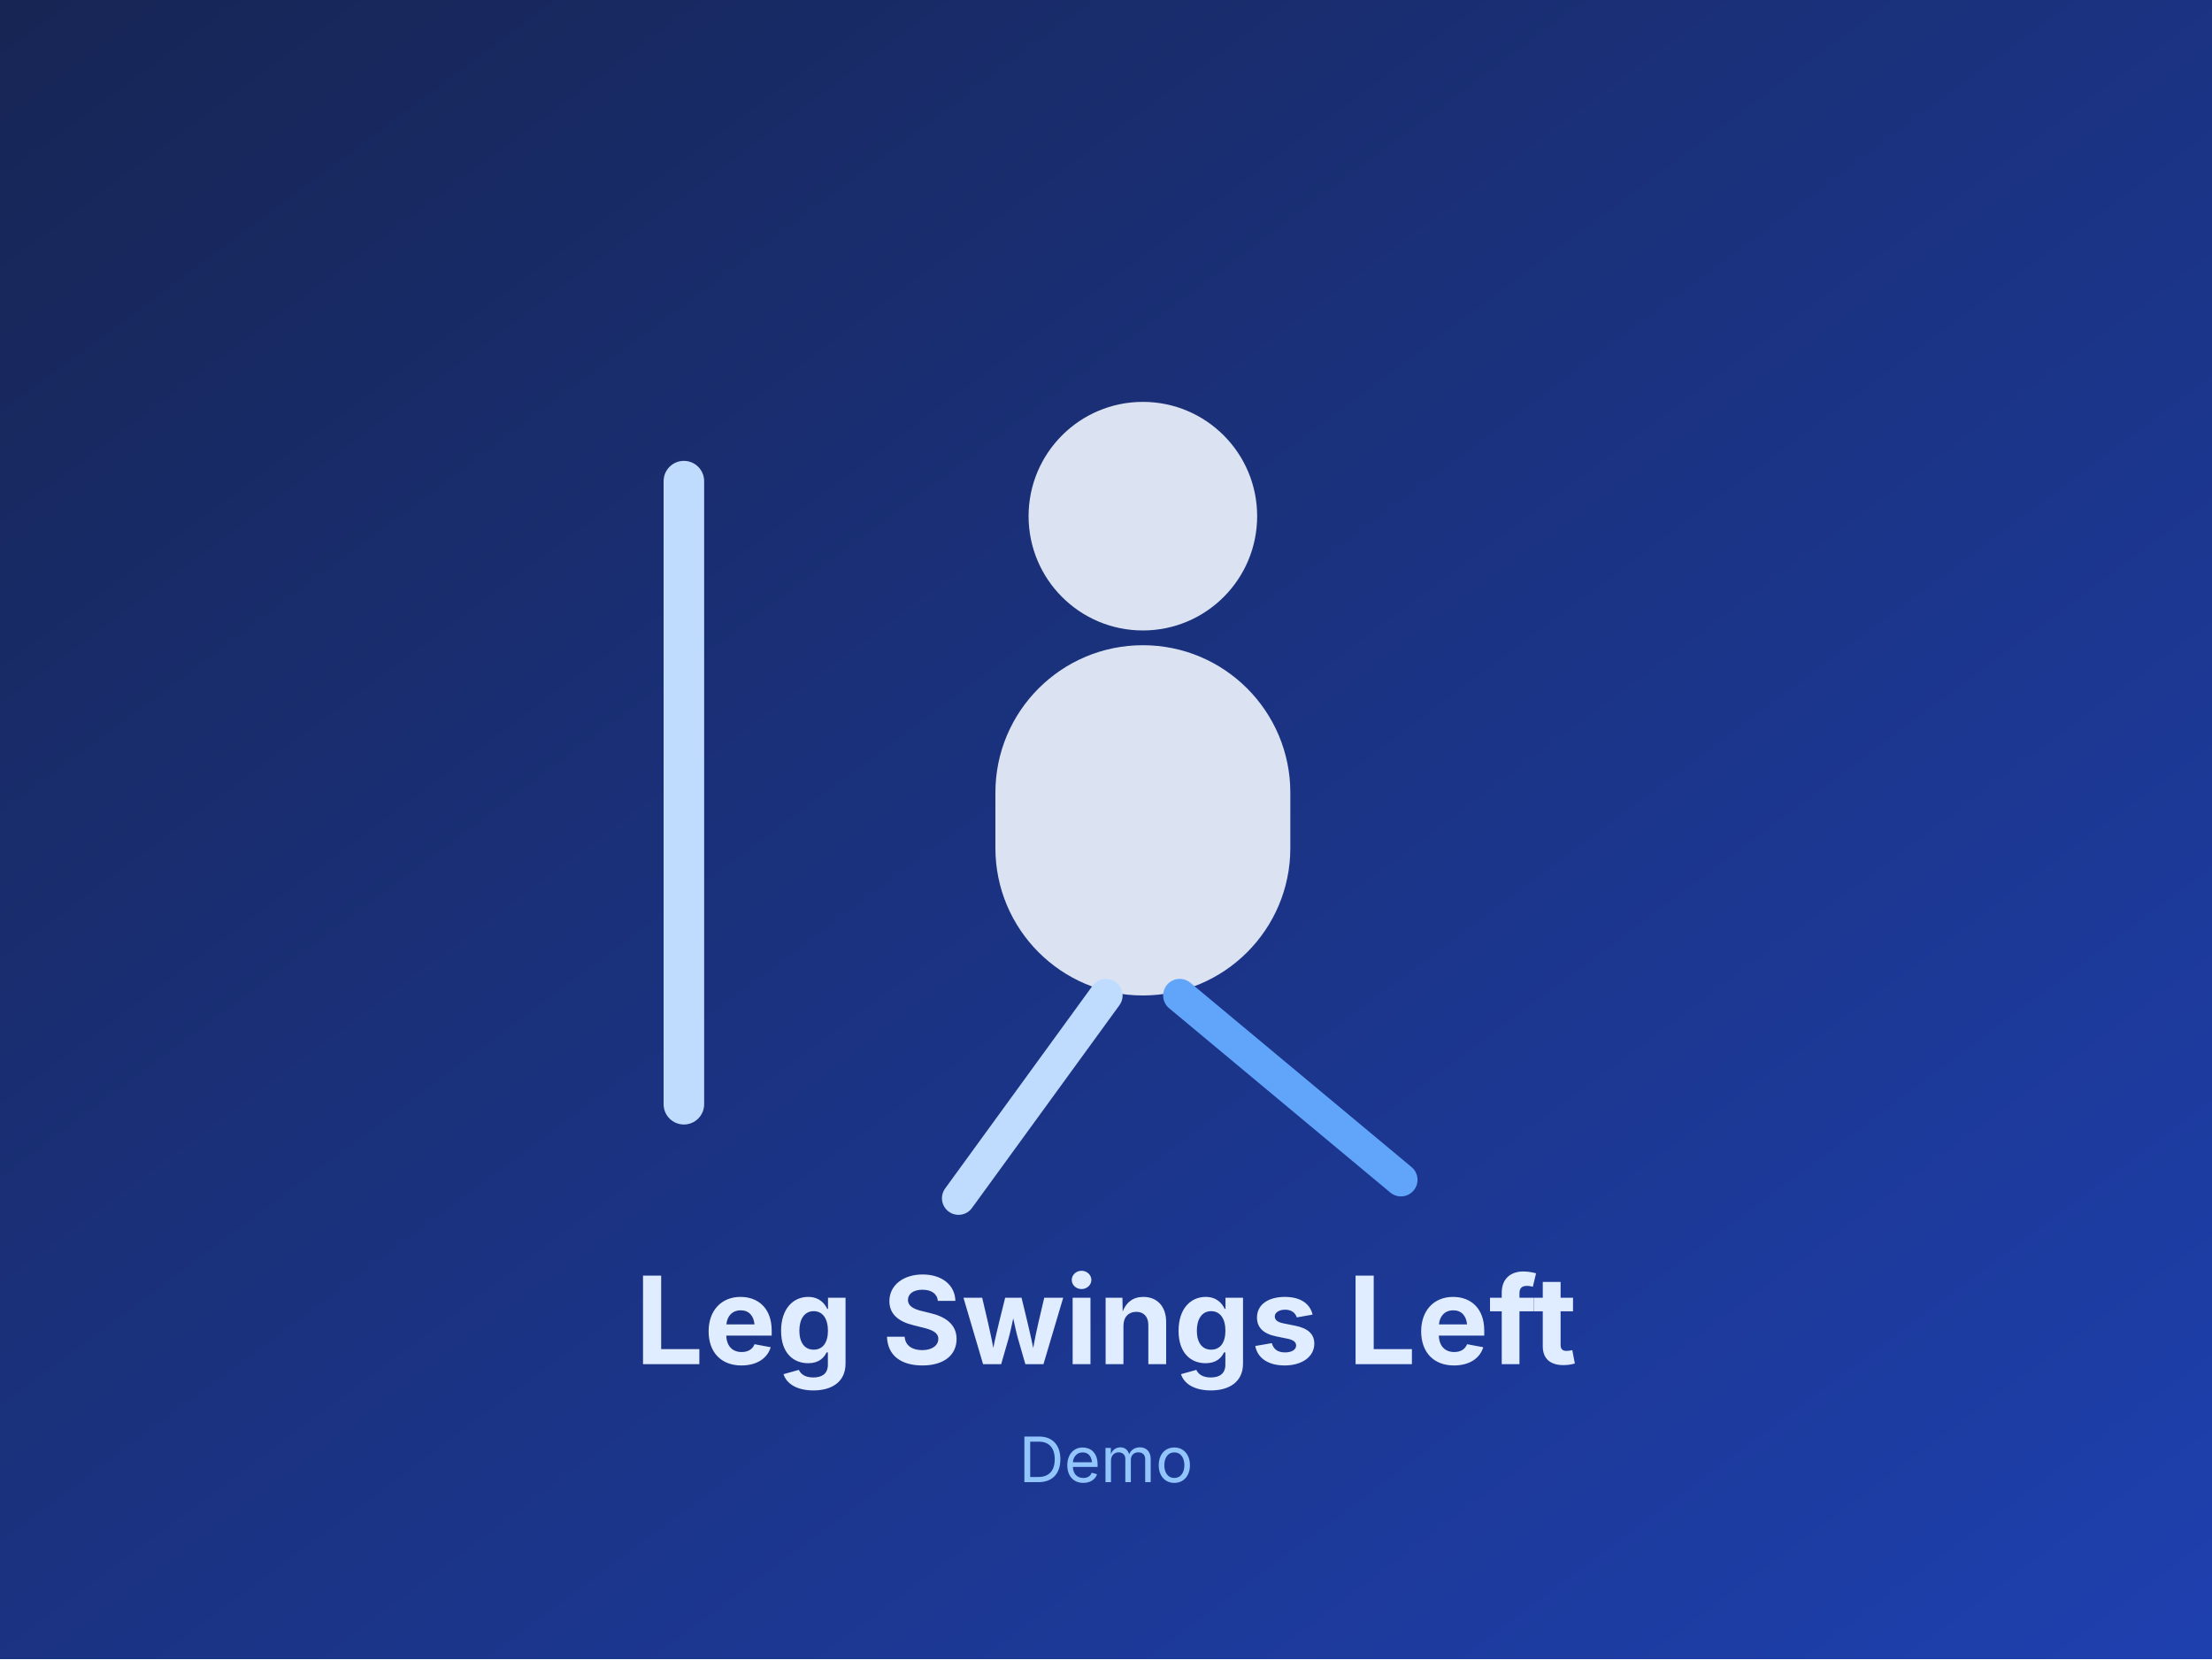
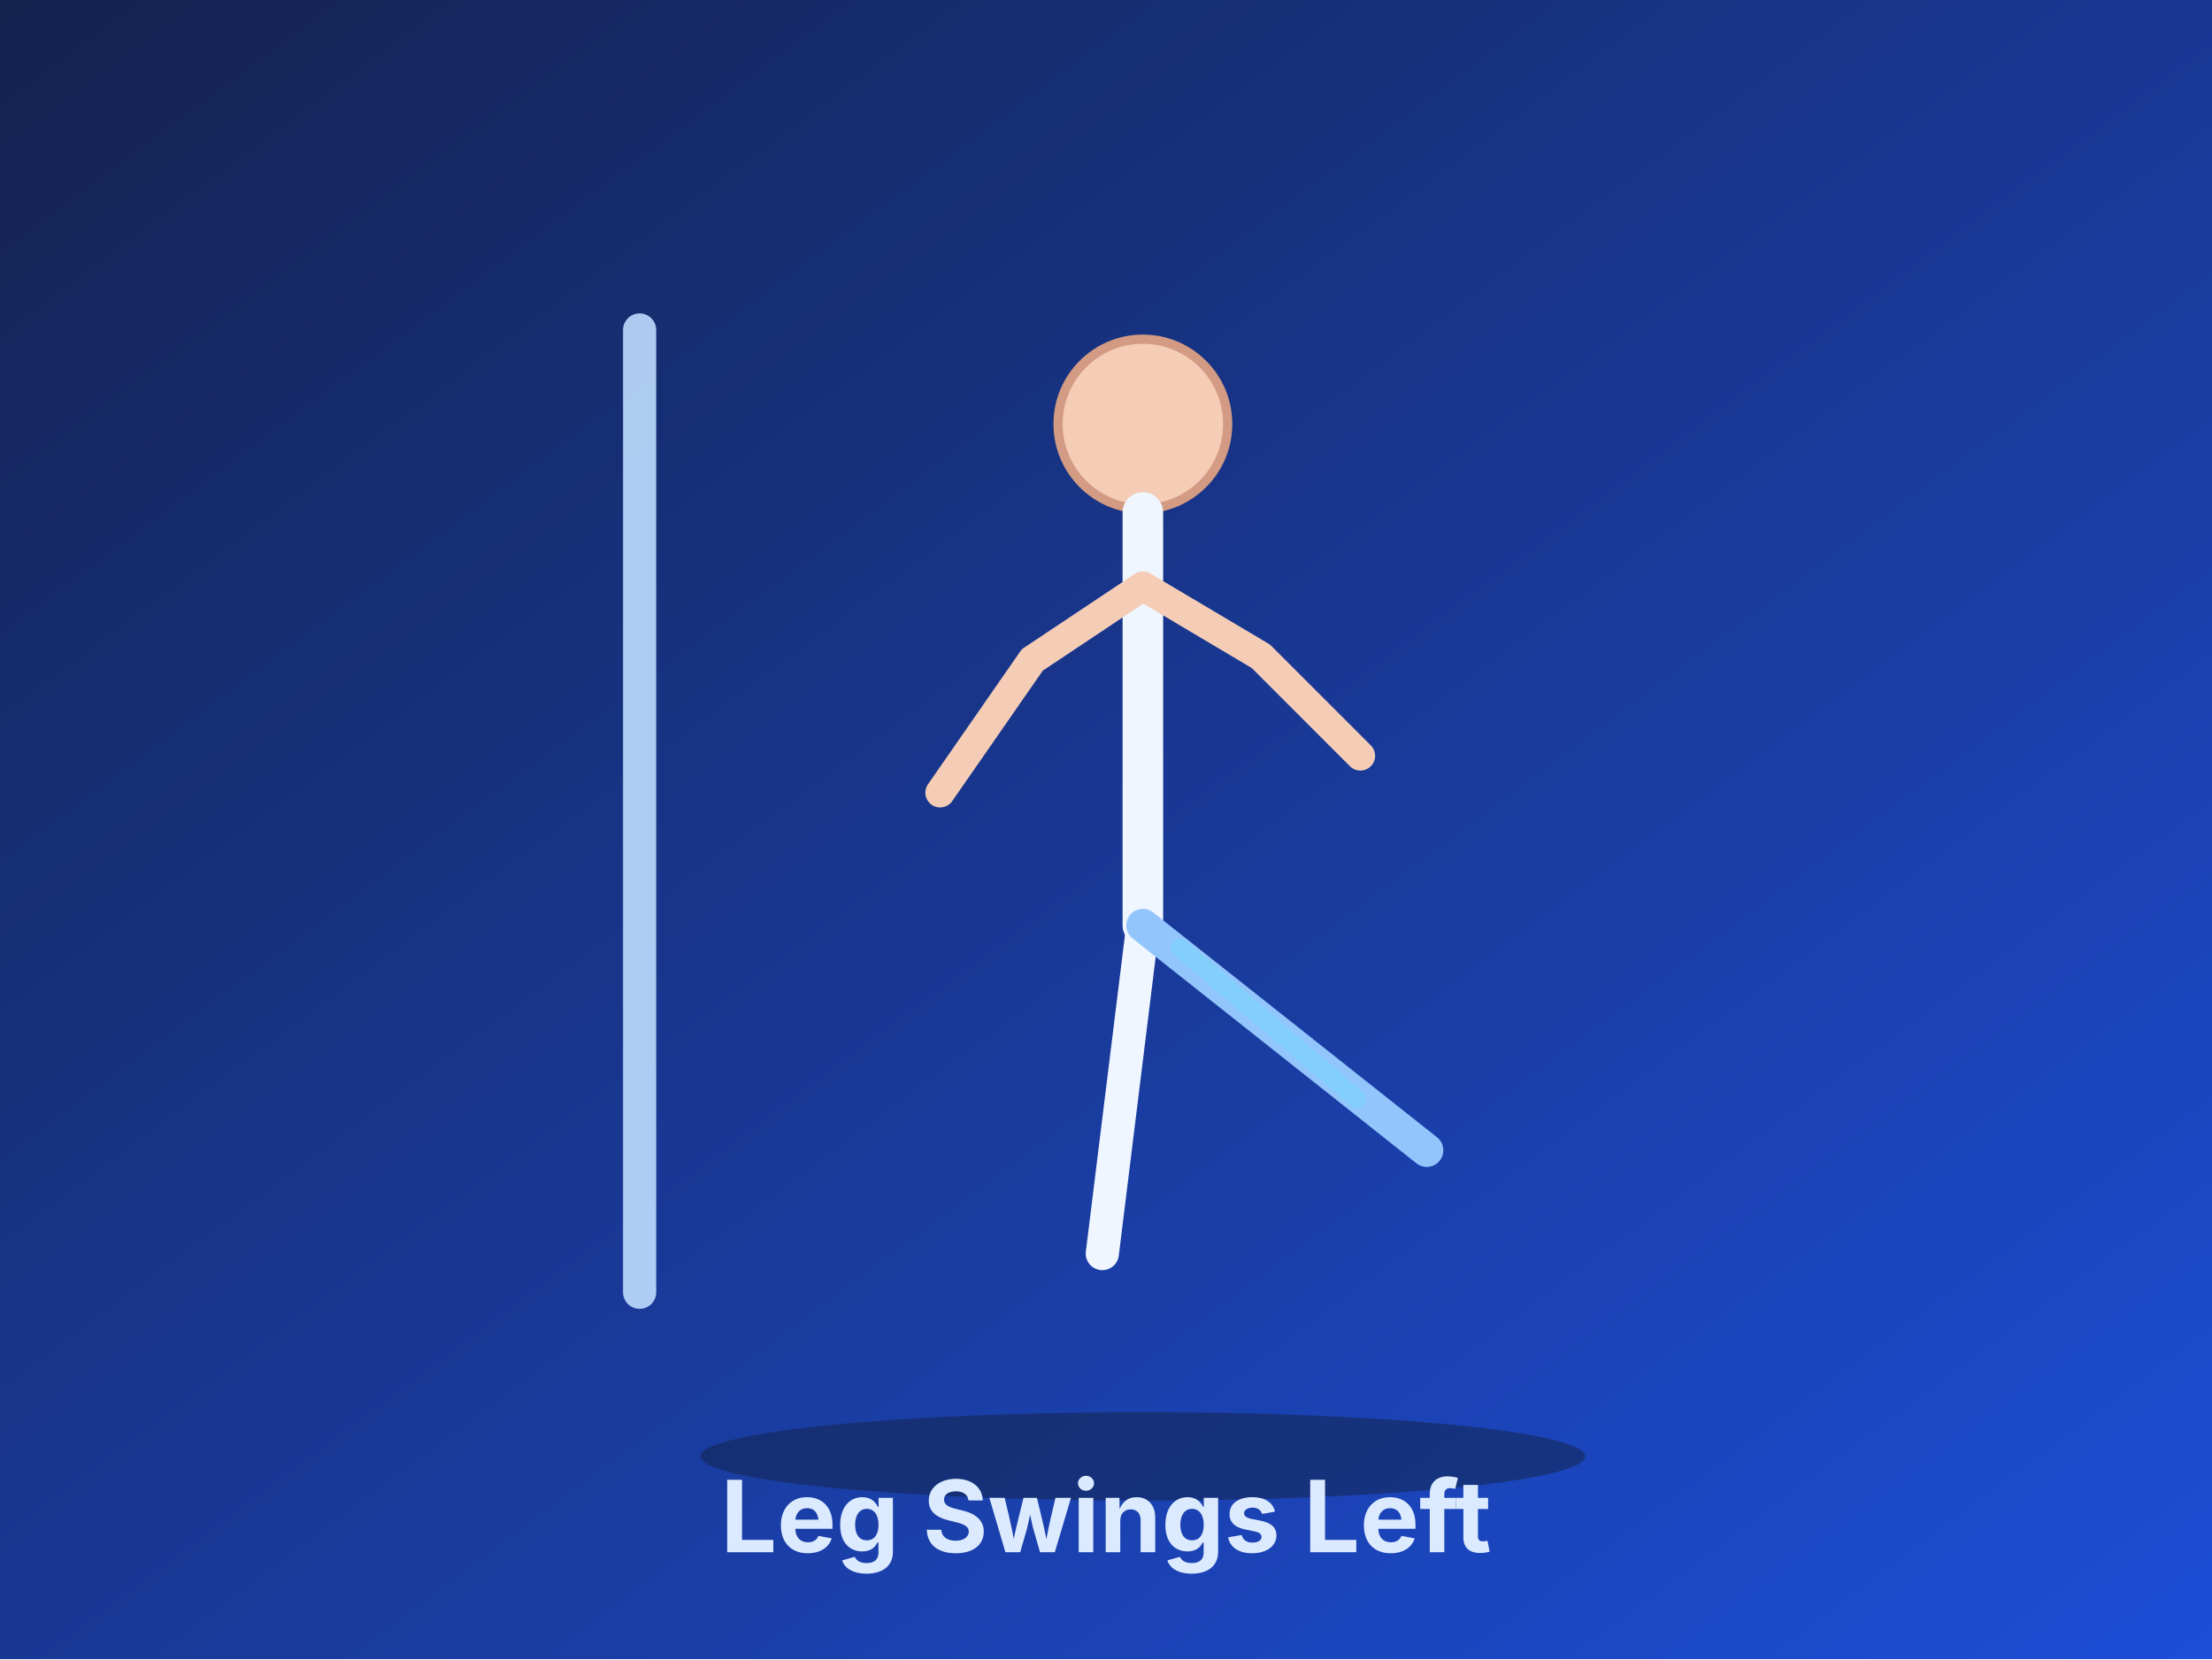
<svg xmlns="http://www.w3.org/2000/svg" viewBox="0 0 1200 900" role="img" aria-label="Leg swings left demo">
  <defs>
    <linearGradient id="bg" x1="0" y1="0" x2="1" y2="1">
-       <stop offset="0%" stop-color="#172554" />
-       <stop offset="100%" stop-color="#1e40af" />
+       <stop offset="0%" stop-color="#14224f" />
+       <stop offset="100%" stop-color="#1d4ed8" />
    </linearGradient>
  </defs>
  <rect width="1200" height="900" fill="url(#bg)" />
-   <rect x="360" y="250" width="22" height="360" rx="11" fill="#bfdbfe" />
-   <circle cx="620" cy="280" r="62" fill="#eff6ff" opacity="0.9" />
-   <rect x="540" y="350" width="160" height="190" rx="80" fill="#eff6ff" opacity="0.9" />
-   <line x1="600" y1="540" x2="520" y2="650" stroke="#bfdbfe" stroke-width="18" stroke-linecap="round" />
-   <line x1="640" y1="540" x2="760" y2="640" stroke="#60a5fa" stroke-width="18" stroke-linecap="round" />
-   <text x="600" y="740" text-anchor="middle" fill="#e0ecff" font-size="66" font-family="Inter, Arial, sans-serif" font-weight="700">Leg Swings Left</text>
-   <text x="600" y="804" text-anchor="middle" fill="#93c5fd" font-size="34" font-family="Inter, Arial, sans-serif">Demo</text>
+   <rect x="338" y="170" width="18" height="540" rx="9" fill="#bfdbfe" opacity="0.9" />
+   <ellipse cx="620" cy="790" rx="240" ry="24" fill="#122246" opacity="0.5" />
+   <g fill="none" stroke-linecap="round" stroke-linejoin="round">
+     <circle cx="620" cy="230" r="46" fill="#f5cdb7" stroke="#d39b83" stroke-width="5" />
+     <path d="M620 278 L620 502" stroke="#eff6ff" stroke-width="22" />
+     <path d="M620 318 L560 358 L510 430" stroke="#f5cdb7" stroke-width="16" />
+     <path d="M620 318 L684 356 L738 410" stroke="#f5cdb7" stroke-width="16" />
+     <path d="M620 502 L598 680" stroke="#eff6ff" stroke-width="18" />
+     <path d="M620 502 L774 624" stroke="#93c5fd" stroke-width="18" />
+     <path d="M640 514 L736 596" stroke="#7dd3fc" stroke-width="10" opacity="0.75" />
+   </g>
+   <text x="600" y="842" text-anchor="middle" fill="#dbeafe" font-size="54" font-family="Inter, Arial, sans-serif" font-weight="700">Leg Swings Left</text>
</svg>
